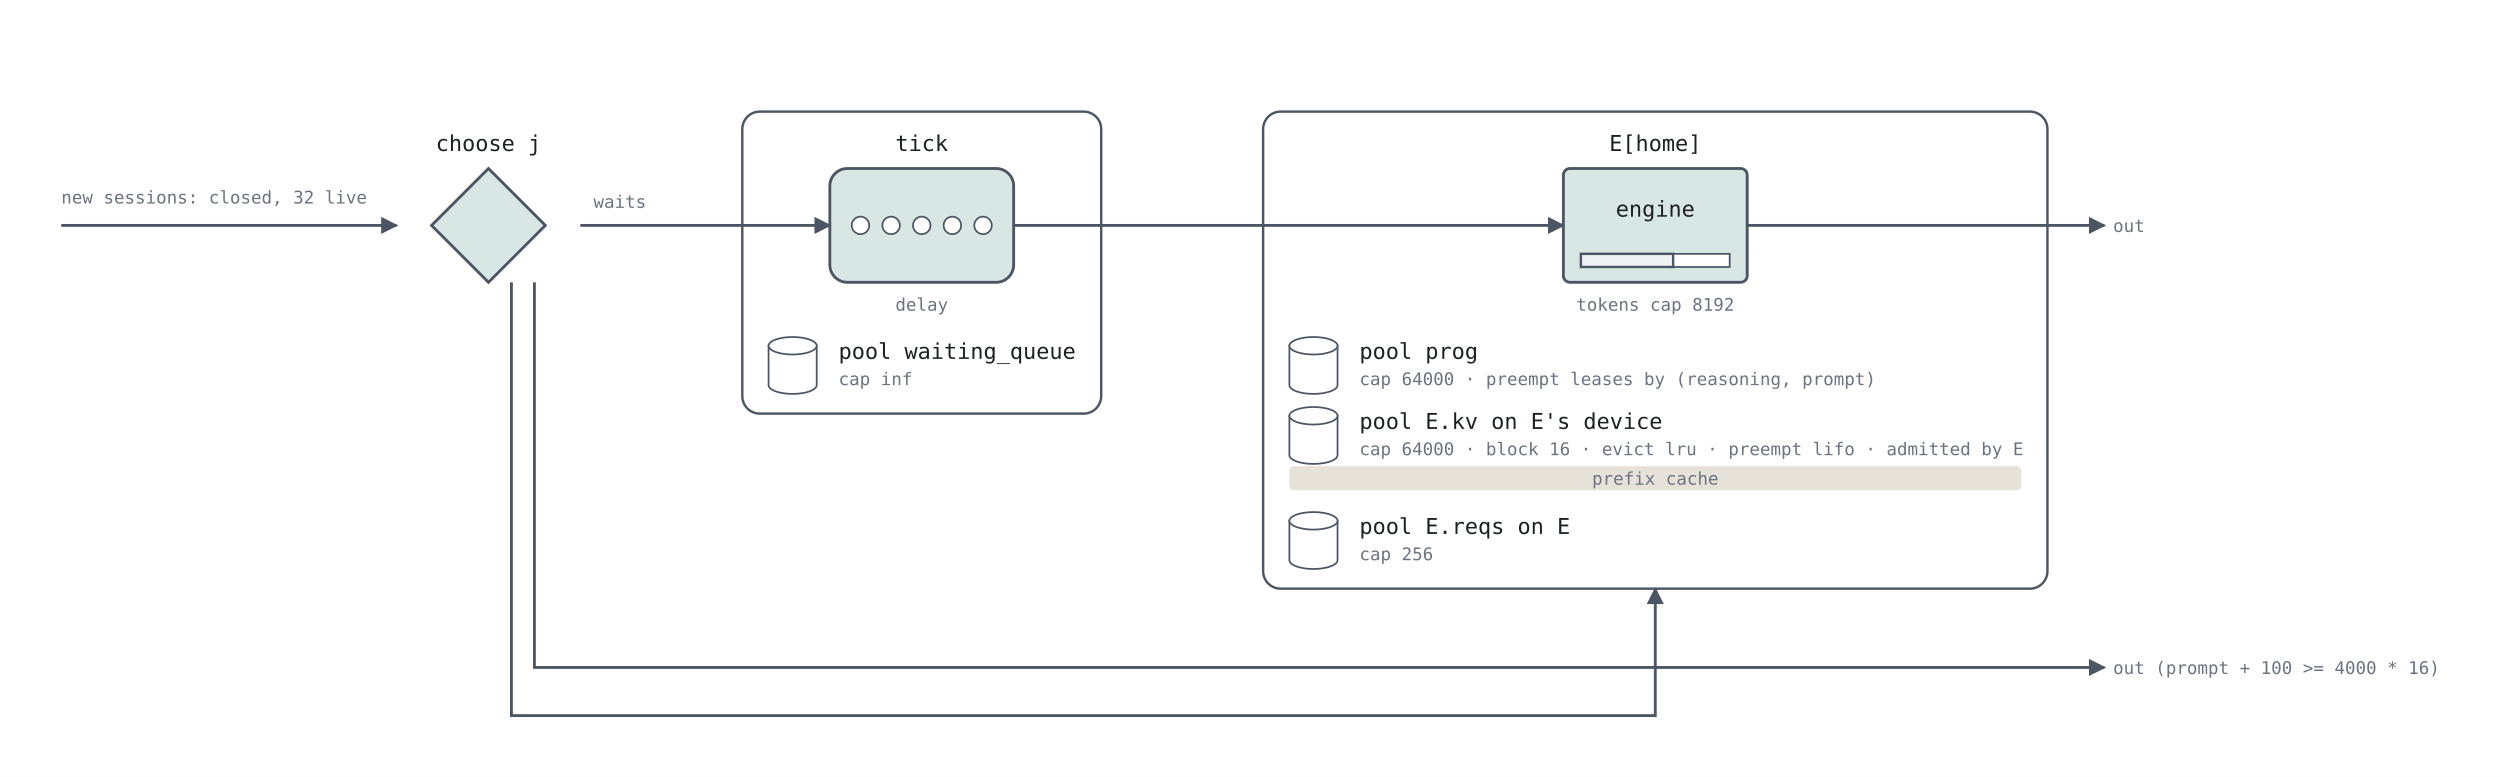
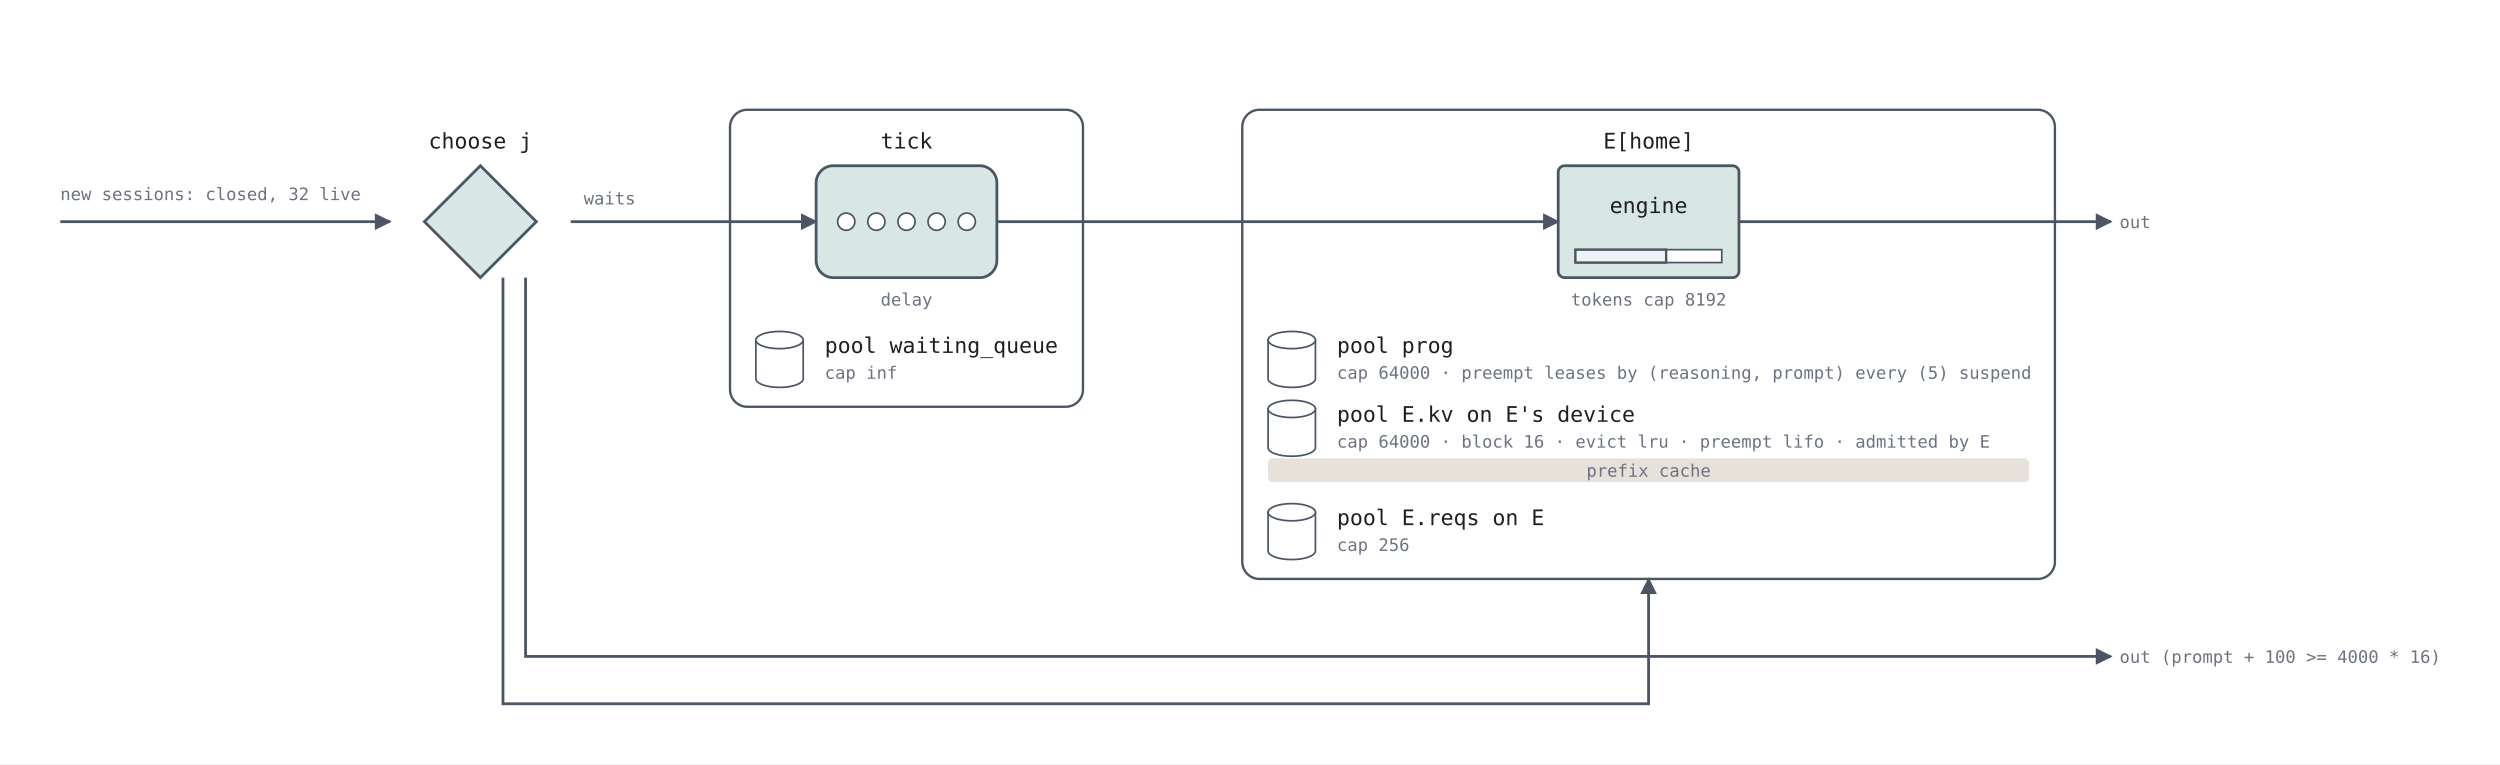
- <svg xmlns="http://www.w3.org/2000/svg" width="1142.4" height="355" viewBox="0 0 1142.4 355" role="img">
+ <svg xmlns="http://www.w3.org/2000/svg" width="1161.6" height="355" viewBox="0 0 1161.6 355" role="img">
  <style>
  text { font-family: ui-monospace, "SF Mono", Menlo, Consolas, monospace; }
  @media (prefers-color-scheme: dark) {
    text { fill: #e8e6e3; } text.dim { fill: #9aa4b2; }
    .bg { fill:#14171a }
    .solid { fill:#232a31;stroke:#b6bfcc }
    .cached { fill:#33302a }
    .instance { fill:#1a1f24;stroke:#b6bfcc }
    .frame { stroke:#b6bfcc }
    .enclosure { stroke:#9aa4b2 }
    .station { fill:#26403d;stroke:#b6bfcc }
    .cell { fill:#14171a;stroke:#b6bfcc }
    .rail { stroke:#b6bfcc }
    .flow { stroke:#b6bfcc }
    .back { stroke:#b6bfcc }
    .relation { stroke:#9aa4b2 }
  }
</style>
  <defs>
    <marker id="a" viewBox="0 0 10 10" refX="9" refY="5" markerWidth="6" markerHeight="6" orient="auto-start-reverse">
      <path d="M0 0 L10 5 L0 10 z" fill="context-stroke" />
    </marker>
  </defs>
-   <rect class="bg" fill="#ffffff" x="0" y="0" width="1142.4" height="355" />
+   <rect class="bg" fill="#ffffff" x="0" y="0" width="1161.6" height="355" />
  <rect class="frame" fill="none" stroke="#4b5563" stroke-width="1.1" x="339.2" y="51" width="164" height="138" rx="8" />
  <path class="cell" fill="#ffffff" stroke="#4b5563" stroke-width=".8" d="M 351.2 158 L 351.2 176 A 11 4 0 0 0 373.2 176 L 373.2 158 Z" />
  <ellipse class="cell" fill="#ffffff" stroke="#4b5563" stroke-width=".8" cx="362.2" cy="158" rx="11" ry="4" />
  <text x="383.2" y="164" text-anchor="start" font-size="10" fill="#1d2021">pool waiting_queue</text>
  <text x="383.2" y="176" text-anchor="start" font-size="8" fill="#6b7280" class="dim">cap inf</text>
-   <rect class="frame" fill="none" stroke="#4b5563" stroke-width="1.1" x="577.2" y="51" width="358.4" height="218" rx="8" />
+   <rect class="frame" fill="none" stroke="#4b5563" stroke-width="1.1" x="577.2" y="51" width="377.6" height="218" rx="8" />
  <path class="cell" fill="#ffffff" stroke="#4b5563" stroke-width=".8" d="M 589.2 158 L 589.2 176 A 11 4 0 0 0 611.2 176 L 611.2 158 Z" />
  <ellipse class="cell" fill="#ffffff" stroke="#4b5563" stroke-width=".8" cx="600.2" cy="158" rx="11" ry="4" />
  <text x="621.2" y="164" text-anchor="start" font-size="10" fill="#1d2021">pool prog</text>
-   <text x="621.2" y="176" text-anchor="start" font-size="8" fill="#6b7280" class="dim">cap 64000 · preempt leases by (reasoning, prompt)</text>
+   <text x="621.2" y="176" text-anchor="start" font-size="8" fill="#6b7280" class="dim">cap 64000 · preempt leases by (reasoning, prompt) every (5) suspend</text>
  <path class="cell" fill="#ffffff" stroke="#4b5563" stroke-width=".8" d="M 589.2 190 L 589.2 208 A 11 4 0 0 0 611.2 208 L 611.2 190 Z" />
  <ellipse class="cell" fill="#ffffff" stroke="#4b5563" stroke-width=".8" cx="600.2" cy="190" rx="11" ry="4" />
  <text x="621.2" y="196" text-anchor="start" font-size="10" fill="#1d2021">pool E.kv on E's device</text>
  <text x="621.2" y="208" text-anchor="start" font-size="8" fill="#6b7280" class="dim">cap 64000 · block 16 · evict lru · preempt lifo · admitted by E</text>
-   <rect class="cached" fill="#e6e2da" stroke="none" x="589.2" y="213" width="334.4" height="11" rx="2" />
-   <text x="756.4" y="221.5" text-anchor="middle" font-size="8" fill="#6b7280" class="dim">prefix cache</text>
+   <rect class="cached" fill="#e6e2da" stroke="none" x="589.2" y="213" width="353.6" height="11" rx="2" />
+   <text x="766" y="221.5" text-anchor="middle" font-size="8" fill="#6b7280" class="dim">prefix cache</text>
  <path class="cell" fill="#ffffff" stroke="#4b5563" stroke-width=".8" d="M 589.2 238 L 589.2 256 A 11 4 0 0 0 611.2 256 L 611.2 238 Z" />
  <ellipse class="cell" fill="#ffffff" stroke="#4b5563" stroke-width=".8" cx="600.2" cy="238" rx="11" ry="4" />
  <text x="621.2" y="244" text-anchor="start" font-size="10" fill="#1d2021">pool E.reqs on E</text>
  <text x="621.2" y="256" text-anchor="start" font-size="8" fill="#6b7280" class="dim">cap 256</text>
  <polygon class="station" fill="#d8e6e4" stroke="#4b5563" stroke-width="1.3" points="223.2,77 249.2,103 223.2,129 197.2,103" />
  <text x="223.2" y="69" text-anchor="middle" font-size="10" fill="#1d2021">choose j</text>
  <rect class="station" fill="#d8e6e4" stroke="#4b5563" stroke-width="1.3" x="379.2" y="77" width="84" height="52" rx="8" />
  <circle class="cell" fill="#ffffff" stroke="#4b5563" stroke-width=".8" cx="393.2" cy="103" r="4" />
  <circle class="cell" fill="#ffffff" stroke="#4b5563" stroke-width=".8" cx="407.2" cy="103" r="4" />
  <circle class="cell" fill="#ffffff" stroke="#4b5563" stroke-width=".8" cx="421.2" cy="103" r="4" />
  <circle class="cell" fill="#ffffff" stroke="#4b5563" stroke-width=".8" cx="435.2" cy="103" r="4" />
  <circle class="cell" fill="#ffffff" stroke="#4b5563" stroke-width=".8" cx="449.2" cy="103" r="4" />
  <text x="421.2" y="69" text-anchor="middle" font-size="10" fill="#1d2021">tick</text>
  <text x="421.2" y="142" text-anchor="middle" font-size="8" fill="#6b7280" class="dim">delay</text>
-   <rect class="station" fill="#d8e6e4" stroke="#4b5563" stroke-width="1.3" x="714.4" y="77" width="84" height="52" rx="3" />
-   <rect class="cell" fill="#ffffff" stroke="#4b5563" stroke-width=".8" x="722.4" y="116" width="68" height="6" />
-   <rect class="solid" fill="#eef2f5" stroke="#4b5563" stroke-width="1.1" x="722.4" y="116" width="42.16" height="6" />
-   <text x="756.4" y="99" text-anchor="middle" font-size="10" fill="#1d2021">engine</text>
-   <text x="756.4" y="69" text-anchor="middle" font-size="10" fill="#1d2021">E[home]</text>
-   <text x="756.4" y="142" text-anchor="middle" font-size="8" fill="#6b7280" class="dim">tokens cap 8192</text>
+   <rect class="station" fill="#d8e6e4" stroke="#4b5563" stroke-width="1.3" x="724" y="77" width="84" height="52" rx="3" />
+   <rect class="cell" fill="#ffffff" stroke="#4b5563" stroke-width=".8" x="732" y="116" width="68" height="6" />
+   <rect class="solid" fill="#eef2f5" stroke="#4b5563" stroke-width="1.1" x="732" y="116" width="42.16" height="6" />
+   <text x="766" y="99" text-anchor="middle" font-size="10" fill="#1d2021">engine</text>
+   <text x="766" y="69" text-anchor="middle" font-size="10" fill="#1d2021">E[home]</text>
+   <text x="766" y="142" text-anchor="middle" font-size="8" fill="#6b7280" class="dim">tokens cap 8192</text>
  <path class="flow" fill="none" stroke="#4b5563" stroke-width="1.3" d="M28 103 L181.2 103" marker-end="url(#a)" />
  <text x="28" y="93" text-anchor="start" font-size="8" fill="#6b7280" class="dim">new sessions: closed, 32 live</text>
-   <path class="flow" fill="none" stroke="#4b5563" stroke-width="1.3" d="M244.2 129 L244.2 305 L961.6 305" marker-end="url(#a)" />
-   <text x="965.6" y="308" text-anchor="start" font-size="8" fill="#6b7280" class="dim">out (prompt + 100 &gt;= 4000 * 16)</text>
+   <path class="flow" fill="none" stroke="#4b5563" stroke-width="1.3" d="M244.2 129 L244.2 305 L980.8 305" marker-end="url(#a)" />
+   <text x="984.8" y="308" text-anchor="start" font-size="8" fill="#6b7280" class="dim">out (prompt + 100 &gt;= 4000 * 16)</text>
  <path class="flow" fill="none" stroke="#4b5563" stroke-width="1.3" d="M265.2 103 L379.2 103" marker-end="url(#a)" />
  <text x="271.2" y="95" text-anchor="start" font-size="8" fill="#6b7280" class="dim">waits</text>
-   <path class="flow" fill="none" stroke="#4b5563" stroke-width="1.3" d="M233.7 129 L233.7 327 L756.4 327 L756.4 269" marker-end="url(#a)" />
-   <path class="flow" fill="none" stroke="#4b5563" stroke-width="1.3" d="M463.2 103 L714.4 103" marker-end="url(#a)" />
-   <path class="flow" fill="none" stroke="#4b5563" stroke-width="1.3" d="M798.4 103 L961.6 103" marker-end="url(#a)" />
-   <text x="965.6" y="106" text-anchor="start" font-size="8" fill="#6b7280" class="dim">out</text>
+   <path class="flow" fill="none" stroke="#4b5563" stroke-width="1.3" d="M233.7 129 L233.7 327 L766 327 L766 269" marker-end="url(#a)" />
+   <path class="flow" fill="none" stroke="#4b5563" stroke-width="1.3" d="M463.2 103 L724 103" marker-end="url(#a)" />
+   <path class="flow" fill="none" stroke="#4b5563" stroke-width="1.3" d="M808 103 L980.8 103" marker-end="url(#a)" />
+   <text x="984.8" y="106" text-anchor="start" font-size="8" fill="#6b7280" class="dim">out</text>
</svg>
